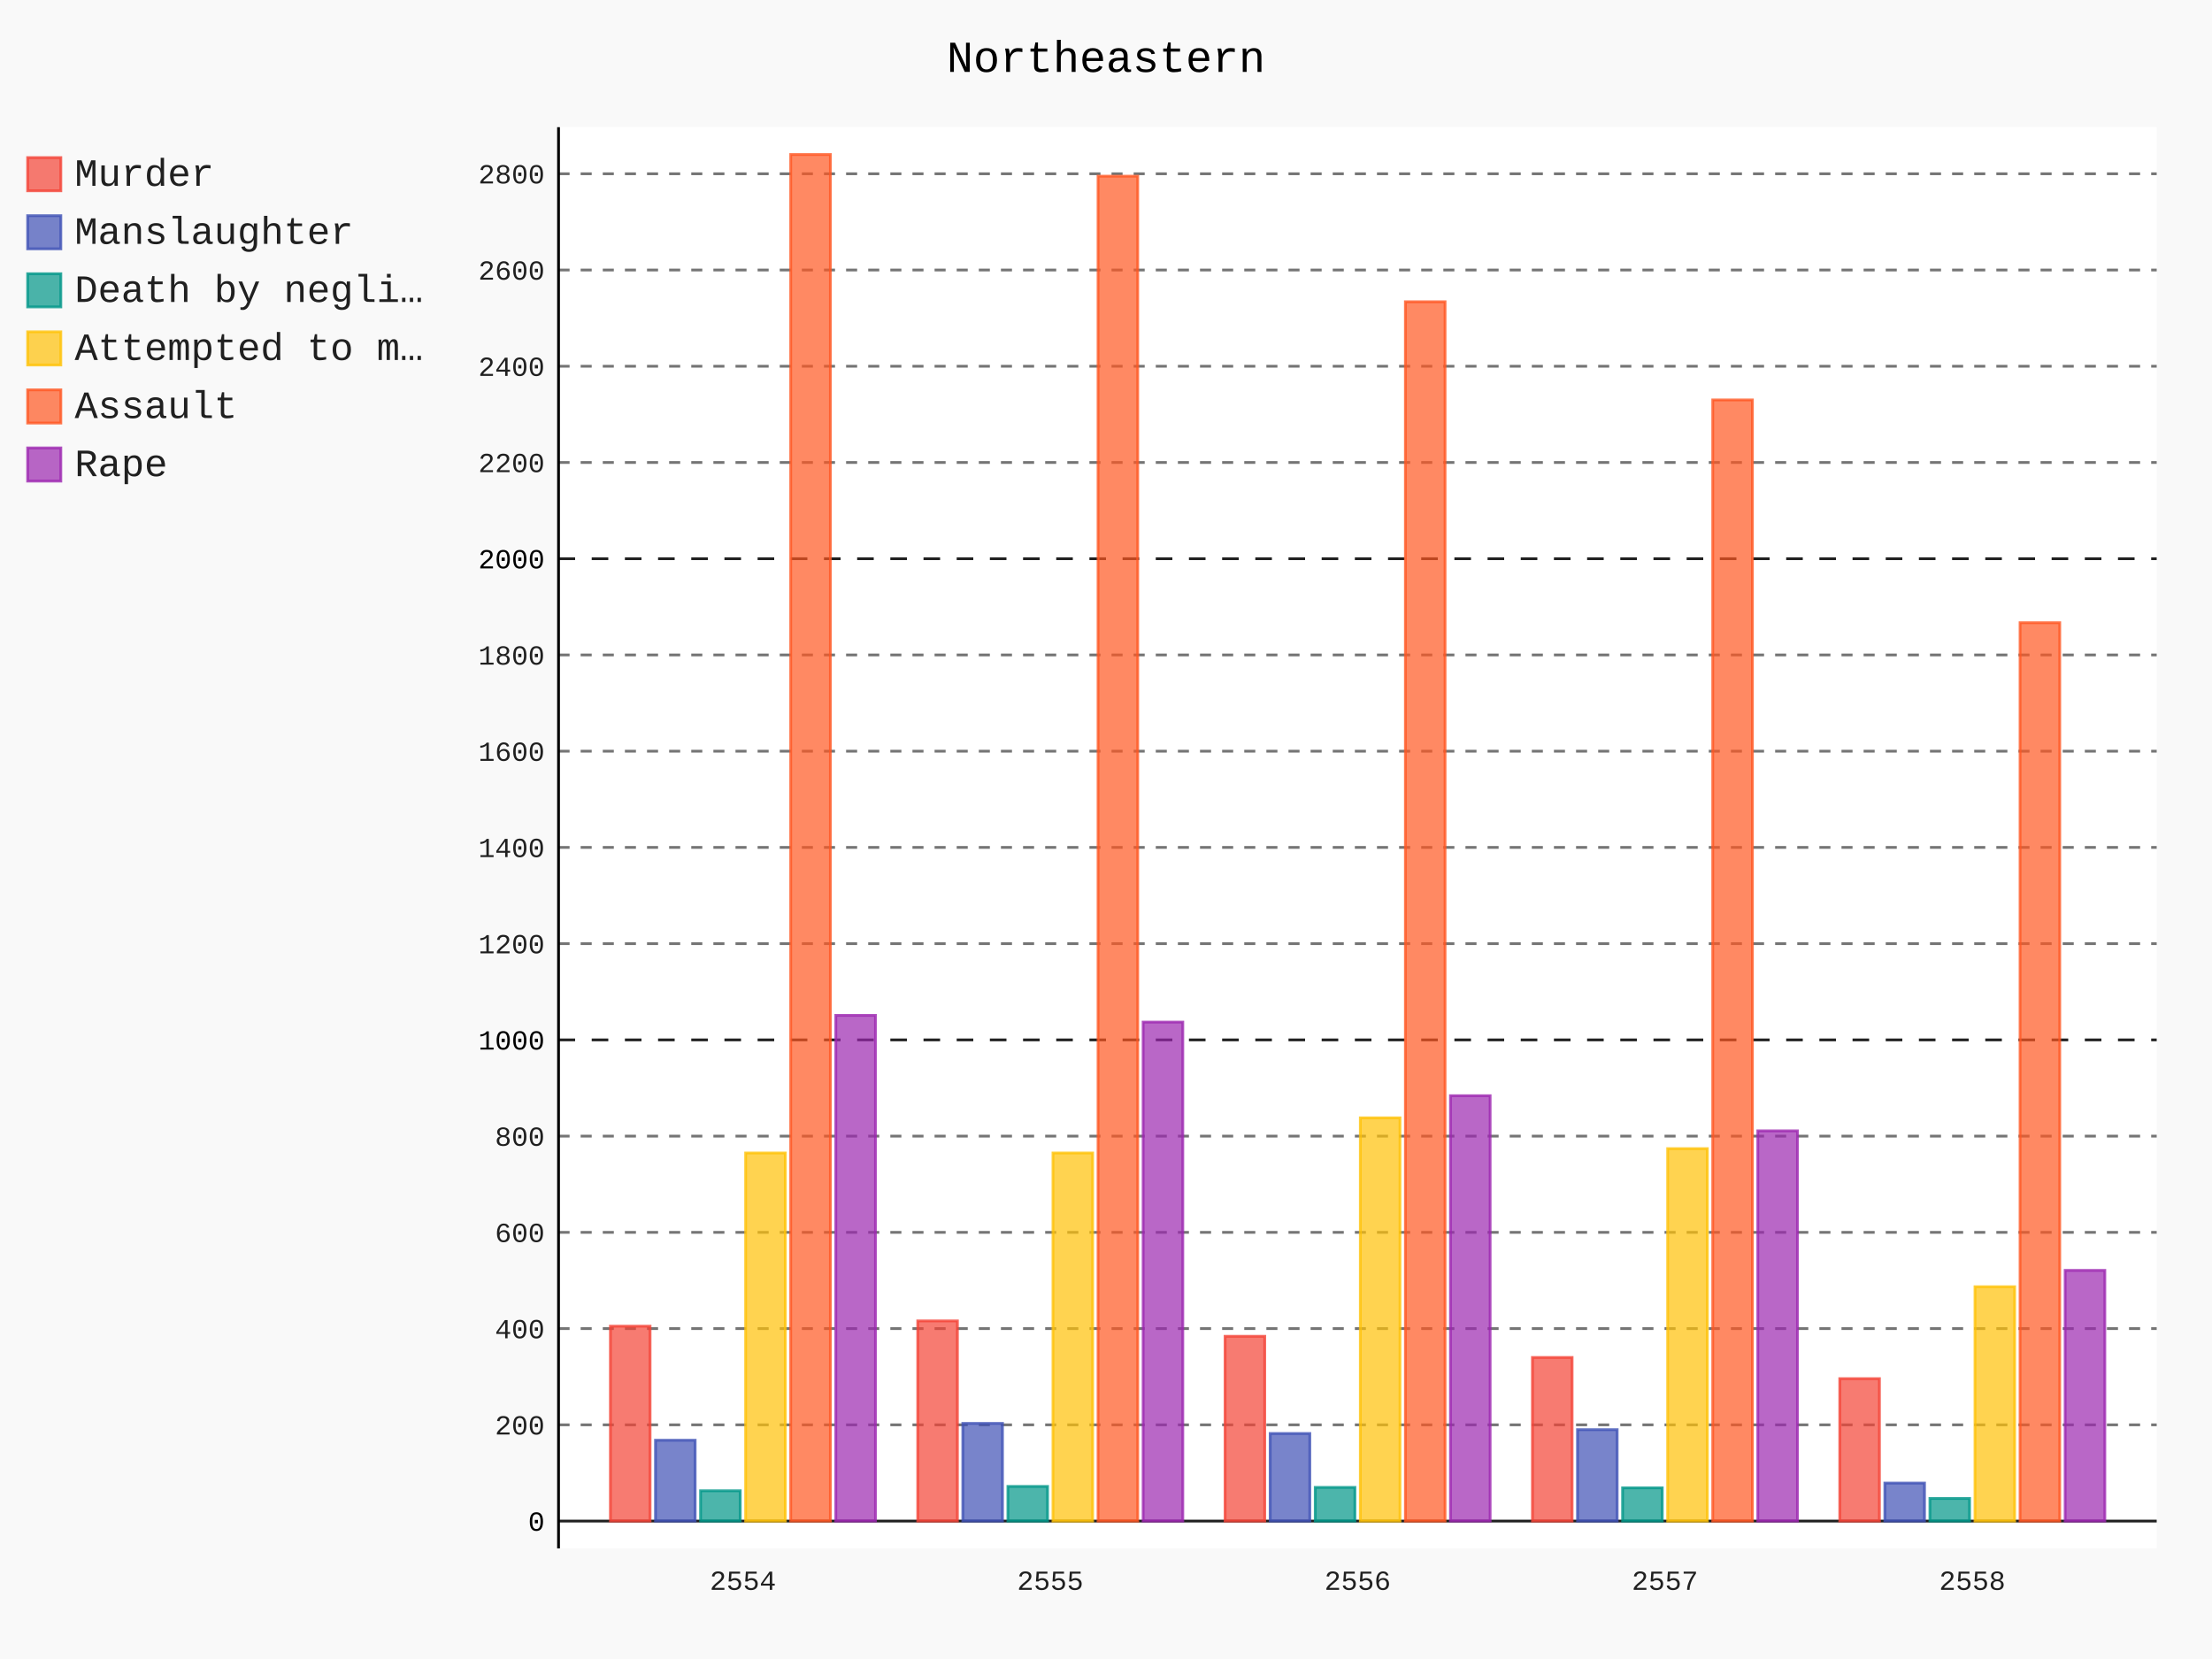
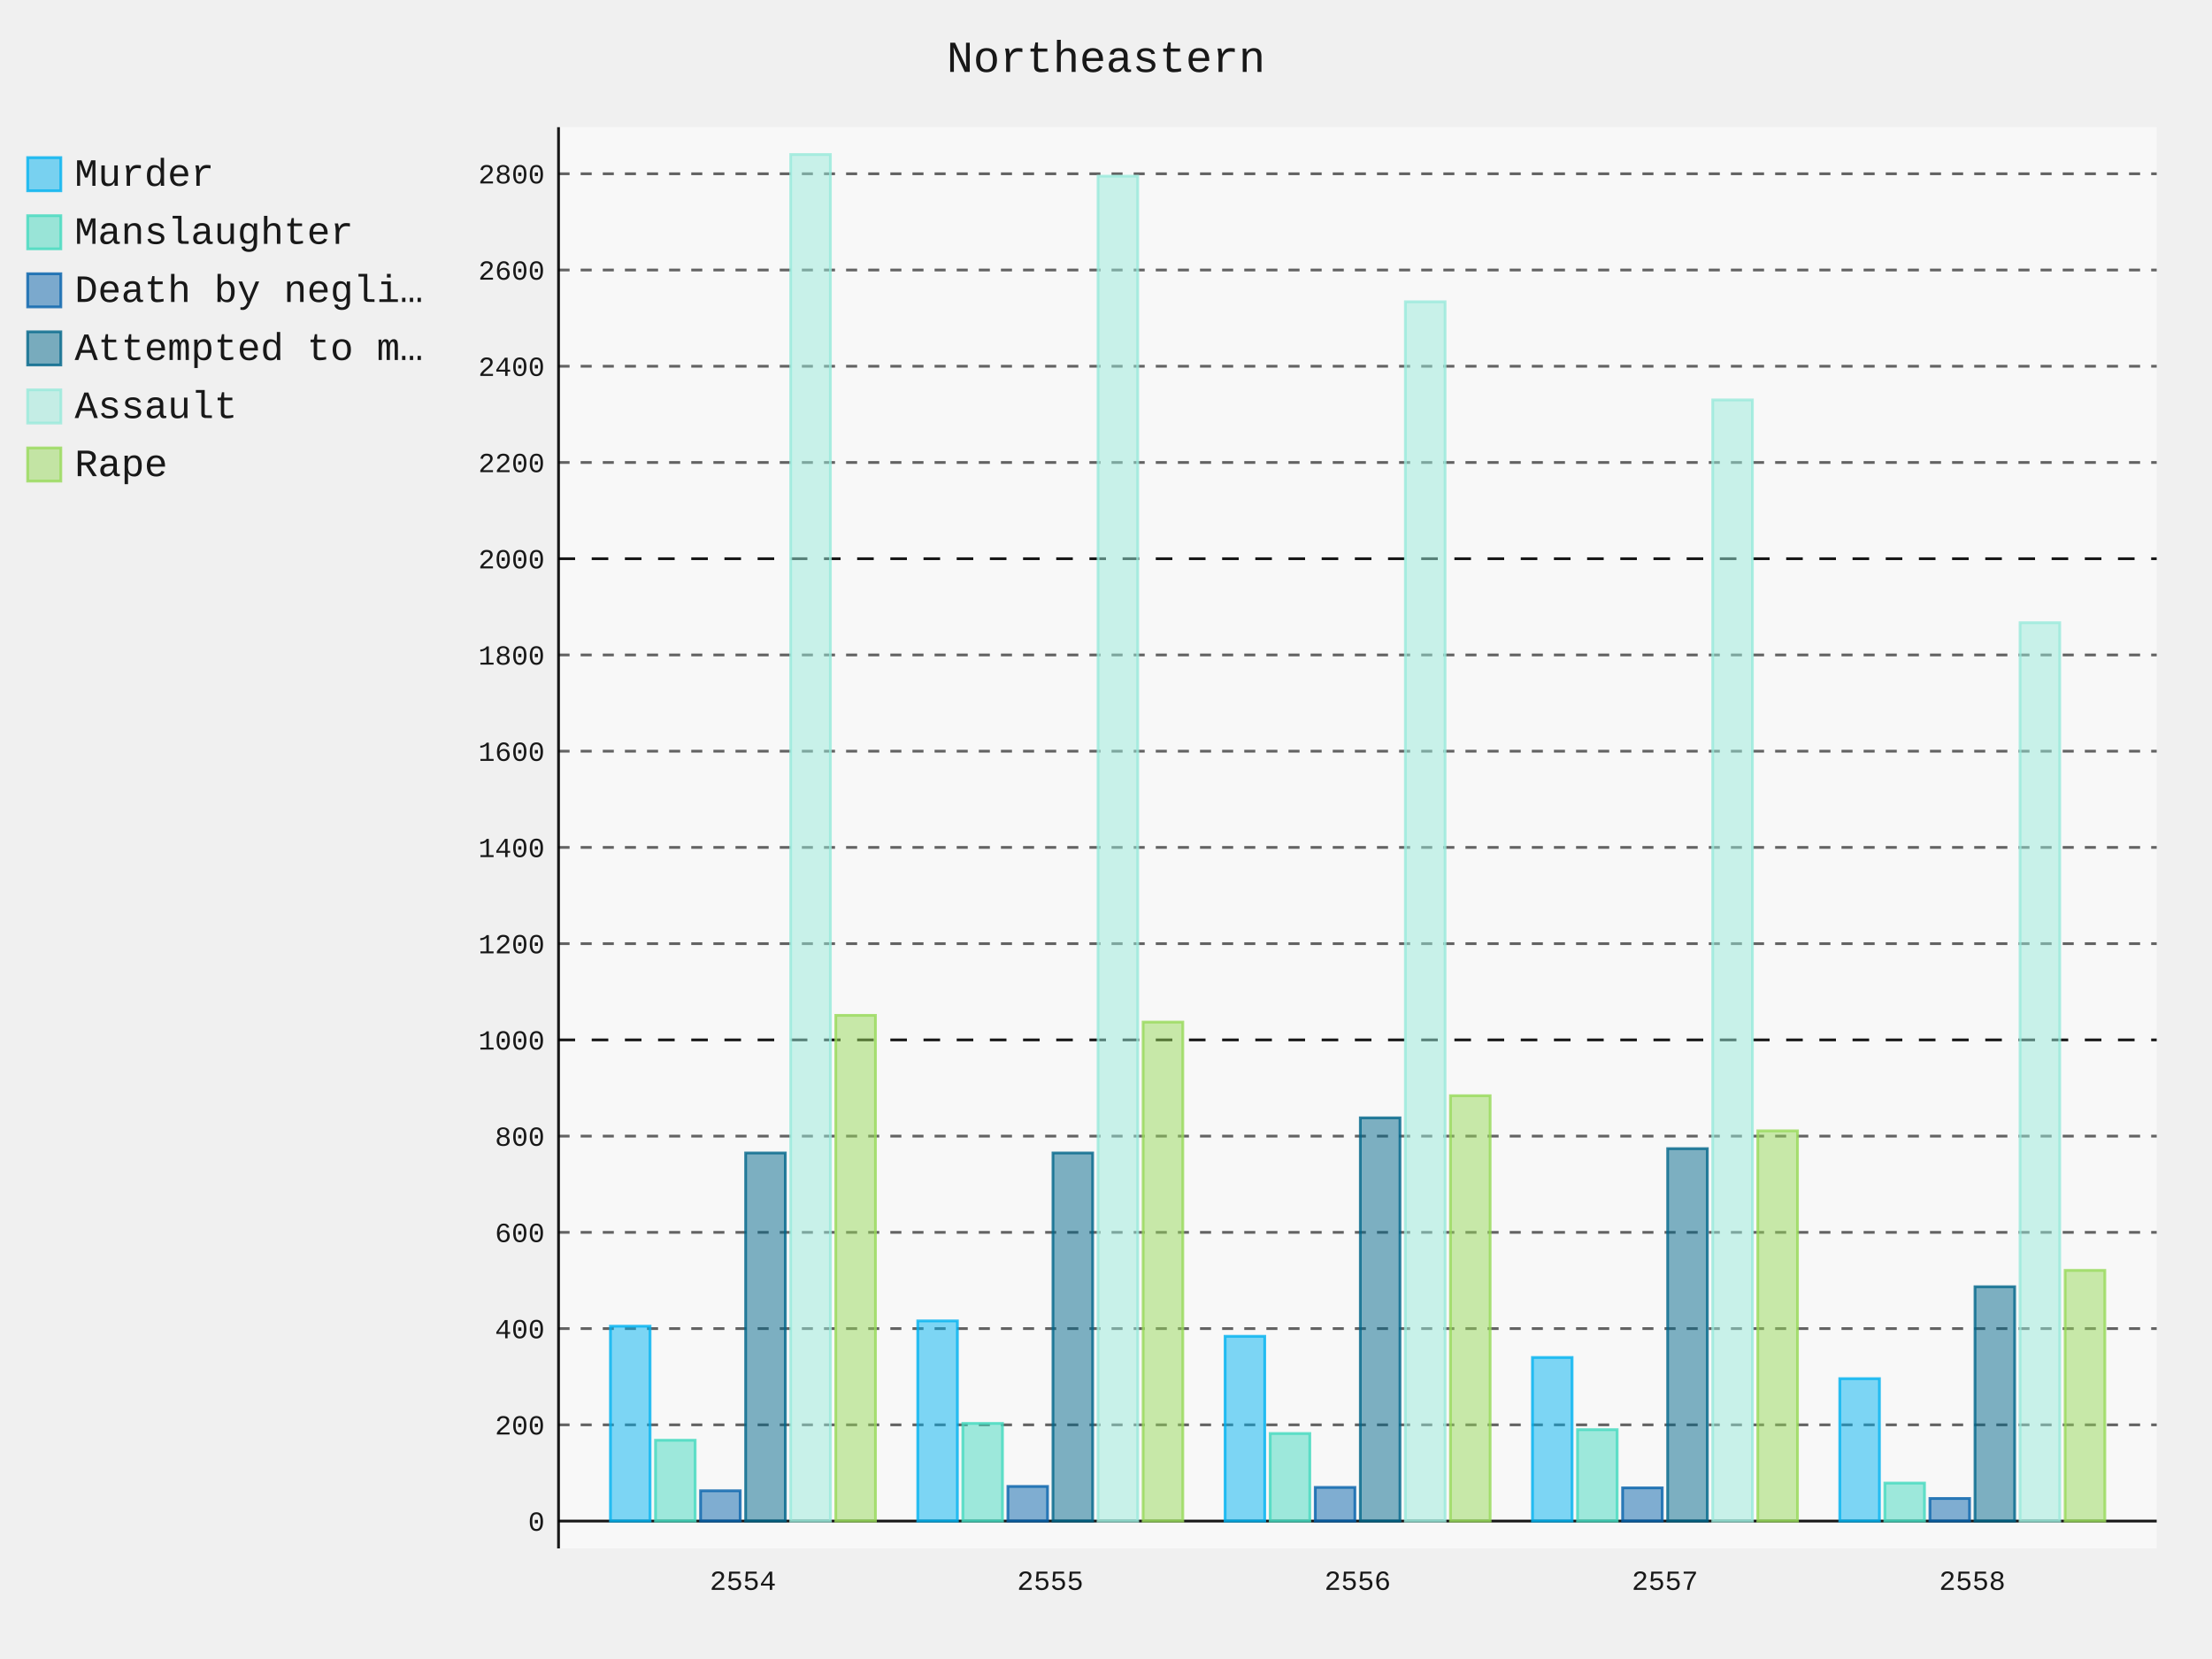
- <svg xmlns="http://www.w3.org/2000/svg" class="pygal-chart" id="chart-2c3728e2-2ea0-4538-bb11-91e3b23860c1" viewBox="0 0 800 600">
+ <svg xmlns="http://www.w3.org/2000/svg" class="pygal-chart" id="chart-9d96d49e-8197-4137-90d1-db6b6bc9160f" viewBox="0 0 800 600">
  <defs>
-     <style type="text/css">#chart-2c3728e2-2ea0-4538-bb11-91e3b23860c1{-webkit-user-select:none;-webkit-font-smoothing:antialiased;font-family:Consolas,"Liberation Mono",Menlo,Courier,monospace}#chart-2c3728e2-2ea0-4538-bb11-91e3b23860c1 .title{font-family:Consolas,"Liberation Mono",Menlo,Courier,monospace;font-size:16px}#chart-2c3728e2-2ea0-4538-bb11-91e3b23860c1 .legends .legend text{font-family:Consolas,"Liberation Mono",Menlo,Courier,monospace;font-size:14px}#chart-2c3728e2-2ea0-4538-bb11-91e3b23860c1 .axis text{font-family:Consolas,"Liberation Mono",Menlo,Courier,monospace;font-size:10px}#chart-2c3728e2-2ea0-4538-bb11-91e3b23860c1 .axis text.major{font-family:Consolas,"Liberation Mono",Menlo,Courier,monospace;font-size:10px}#chart-2c3728e2-2ea0-4538-bb11-91e3b23860c1 .text-overlay text.value{font-family:Consolas,"Liberation Mono",Menlo,Courier,monospace;font-size:16px}#chart-2c3728e2-2ea0-4538-bb11-91e3b23860c1 .text-overlay text.label{font-family:Consolas,"Liberation Mono",Menlo,Courier,monospace;font-size:10px}#chart-2c3728e2-2ea0-4538-bb11-91e3b23860c1 .tooltip{font-family:Consolas,"Liberation Mono",Menlo,Courier,monospace;font-size:14px}#chart-2c3728e2-2ea0-4538-bb11-91e3b23860c1 text.no_data{font-family:Consolas,"Liberation Mono",Menlo,Courier,monospace;font-size:64px}
- #chart-2c3728e2-2ea0-4538-bb11-91e3b23860c1{background-color:rgba(249,249,249,1)}#chart-2c3728e2-2ea0-4538-bb11-91e3b23860c1 path,#chart-2c3728e2-2ea0-4538-bb11-91e3b23860c1 line,#chart-2c3728e2-2ea0-4538-bb11-91e3b23860c1 rect,#chart-2c3728e2-2ea0-4538-bb11-91e3b23860c1 circle{-webkit-transition:150ms;-moz-transition:150ms;transition:150ms}#chart-2c3728e2-2ea0-4538-bb11-91e3b23860c1 .graph &gt; .background{fill:rgba(249,249,249,1)}#chart-2c3728e2-2ea0-4538-bb11-91e3b23860c1 .plot &gt; .background{fill:rgba(255,255,255,1)}#chart-2c3728e2-2ea0-4538-bb11-91e3b23860c1 .graph{fill:rgba(0,0,0,.87)}#chart-2c3728e2-2ea0-4538-bb11-91e3b23860c1 text.no_data{fill:rgba(0,0,0,1)}#chart-2c3728e2-2ea0-4538-bb11-91e3b23860c1 .title{fill:rgba(0,0,0,1)}#chart-2c3728e2-2ea0-4538-bb11-91e3b23860c1 .legends .legend text{fill:rgba(0,0,0,.87)}#chart-2c3728e2-2ea0-4538-bb11-91e3b23860c1 .legends .legend:hover text{fill:rgba(0,0,0,1)}#chart-2c3728e2-2ea0-4538-bb11-91e3b23860c1 .axis .line{stroke:rgba(0,0,0,1)}#chart-2c3728e2-2ea0-4538-bb11-91e3b23860c1 .axis .guide.line{stroke:rgba(0,0,0,.54)}#chart-2c3728e2-2ea0-4538-bb11-91e3b23860c1 .axis .major.line{stroke:rgba(0,0,0,.87)}#chart-2c3728e2-2ea0-4538-bb11-91e3b23860c1 .axis text.major{fill:rgba(0,0,0,1)}#chart-2c3728e2-2ea0-4538-bb11-91e3b23860c1 .axis.y .guides:hover .guide.line,#chart-2c3728e2-2ea0-4538-bb11-91e3b23860c1 .line-graph .axis.x .guides:hover .guide.line,#chart-2c3728e2-2ea0-4538-bb11-91e3b23860c1 .stackedline-graph .axis.x .guides:hover .guide.line,#chart-2c3728e2-2ea0-4538-bb11-91e3b23860c1 .xy-graph .axis.x .guides:hover .guide.line{stroke:rgba(0,0,0,1)}#chart-2c3728e2-2ea0-4538-bb11-91e3b23860c1 .axis .guides:hover text{fill:rgba(0,0,0,1)}#chart-2c3728e2-2ea0-4538-bb11-91e3b23860c1 .reactive{fill-opacity:.7;stroke-opacity:.8}#chart-2c3728e2-2ea0-4538-bb11-91e3b23860c1 .ci{stroke:rgba(0,0,0,.87)}#chart-2c3728e2-2ea0-4538-bb11-91e3b23860c1 .reactive.active,#chart-2c3728e2-2ea0-4538-bb11-91e3b23860c1 .active .reactive{fill-opacity:.8;stroke-opacity:.9;stroke-width:4}#chart-2c3728e2-2ea0-4538-bb11-91e3b23860c1 .ci .reactive.active{stroke-width:1.5}#chart-2c3728e2-2ea0-4538-bb11-91e3b23860c1 .series text{fill:rgba(0,0,0,1)}#chart-2c3728e2-2ea0-4538-bb11-91e3b23860c1 .tooltip rect{fill:rgba(255,255,255,1);stroke:rgba(0,0,0,1);-webkit-transition:opacity 150ms;-moz-transition:opacity 150ms;transition:opacity 150ms}#chart-2c3728e2-2ea0-4538-bb11-91e3b23860c1 .tooltip .label{fill:rgba(0,0,0,.87)}#chart-2c3728e2-2ea0-4538-bb11-91e3b23860c1 .tooltip .label{fill:rgba(0,0,0,.87)}#chart-2c3728e2-2ea0-4538-bb11-91e3b23860c1 .tooltip .legend{font-size:.8em;fill:rgba(0,0,0,.54)}#chart-2c3728e2-2ea0-4538-bb11-91e3b23860c1 .tooltip .x_label{font-size:.6em;fill:rgba(0,0,0,1)}#chart-2c3728e2-2ea0-4538-bb11-91e3b23860c1 .tooltip .xlink{font-size:.5em;text-decoration:underline}#chart-2c3728e2-2ea0-4538-bb11-91e3b23860c1 .tooltip .value{font-size:1.5em}#chart-2c3728e2-2ea0-4538-bb11-91e3b23860c1 .bound{font-size:.5em}#chart-2c3728e2-2ea0-4538-bb11-91e3b23860c1 .max-value{font-size:.75em;fill:rgba(0,0,0,.54)}#chart-2c3728e2-2ea0-4538-bb11-91e3b23860c1 .map-element{fill:rgba(255,255,255,1);stroke:rgba(0,0,0,.54) !important}#chart-2c3728e2-2ea0-4538-bb11-91e3b23860c1 .map-element .reactive{fill-opacity:inherit;stroke-opacity:inherit}#chart-2c3728e2-2ea0-4538-bb11-91e3b23860c1 .color-0,#chart-2c3728e2-2ea0-4538-bb11-91e3b23860c1 .color-0 a:visited{stroke:#F44336;fill:#F44336}#chart-2c3728e2-2ea0-4538-bb11-91e3b23860c1 .color-1,#chart-2c3728e2-2ea0-4538-bb11-91e3b23860c1 .color-1 a:visited{stroke:#3F51B5;fill:#3F51B5}#chart-2c3728e2-2ea0-4538-bb11-91e3b23860c1 .color-2,#chart-2c3728e2-2ea0-4538-bb11-91e3b23860c1 .color-2 a:visited{stroke:#009688;fill:#009688}#chart-2c3728e2-2ea0-4538-bb11-91e3b23860c1 .color-3,#chart-2c3728e2-2ea0-4538-bb11-91e3b23860c1 .color-3 a:visited{stroke:#FFC107;fill:#FFC107}#chart-2c3728e2-2ea0-4538-bb11-91e3b23860c1 .color-4,#chart-2c3728e2-2ea0-4538-bb11-91e3b23860c1 .color-4 a:visited{stroke:#FF5722;fill:#FF5722}#chart-2c3728e2-2ea0-4538-bb11-91e3b23860c1 .color-5,#chart-2c3728e2-2ea0-4538-bb11-91e3b23860c1 .color-5 a:visited{stroke:#9C27B0;fill:#9C27B0}#chart-2c3728e2-2ea0-4538-bb11-91e3b23860c1 .text-overlay .color-0 text{fill:black}#chart-2c3728e2-2ea0-4538-bb11-91e3b23860c1 .text-overlay .color-1 text{fill:black}#chart-2c3728e2-2ea0-4538-bb11-91e3b23860c1 .text-overlay .color-2 text{fill:black}#chart-2c3728e2-2ea0-4538-bb11-91e3b23860c1 .text-overlay .color-3 text{fill:black}#chart-2c3728e2-2ea0-4538-bb11-91e3b23860c1 .text-overlay .color-4 text{fill:black}#chart-2c3728e2-2ea0-4538-bb11-91e3b23860c1 .text-overlay .color-5 text{fill:black}
- #chart-2c3728e2-2ea0-4538-bb11-91e3b23860c1 text.no_data{text-anchor:middle}#chart-2c3728e2-2ea0-4538-bb11-91e3b23860c1 .guide.line{fill:none}#chart-2c3728e2-2ea0-4538-bb11-91e3b23860c1 .centered{text-anchor:middle}#chart-2c3728e2-2ea0-4538-bb11-91e3b23860c1 .title{text-anchor:middle}#chart-2c3728e2-2ea0-4538-bb11-91e3b23860c1 .legends .legend text{fill-opacity:1}#chart-2c3728e2-2ea0-4538-bb11-91e3b23860c1 .axis.x text{text-anchor:middle}#chart-2c3728e2-2ea0-4538-bb11-91e3b23860c1 .axis.x:not(.web) text[transform]{text-anchor:start}#chart-2c3728e2-2ea0-4538-bb11-91e3b23860c1 .axis.x:not(.web) text[transform].backwards{text-anchor:end}#chart-2c3728e2-2ea0-4538-bb11-91e3b23860c1 .axis.y text{text-anchor:end}#chart-2c3728e2-2ea0-4538-bb11-91e3b23860c1 .axis.y text[transform].backwards{text-anchor:start}#chart-2c3728e2-2ea0-4538-bb11-91e3b23860c1 .axis.y2 text{text-anchor:start}#chart-2c3728e2-2ea0-4538-bb11-91e3b23860c1 .axis.y2 text[transform].backwards{text-anchor:end}#chart-2c3728e2-2ea0-4538-bb11-91e3b23860c1 .axis .guide.line{stroke-dasharray:4,4}#chart-2c3728e2-2ea0-4538-bb11-91e3b23860c1 .axis .major.guide.line{stroke-dasharray:6,6}#chart-2c3728e2-2ea0-4538-bb11-91e3b23860c1 .horizontal .axis.y .guide.line,#chart-2c3728e2-2ea0-4538-bb11-91e3b23860c1 .horizontal .axis.y2 .guide.line,#chart-2c3728e2-2ea0-4538-bb11-91e3b23860c1 .vertical .axis.x .guide.line{opacity:0}#chart-2c3728e2-2ea0-4538-bb11-91e3b23860c1 .horizontal .axis.always_show .guide.line,#chart-2c3728e2-2ea0-4538-bb11-91e3b23860c1 .vertical .axis.always_show .guide.line{opacity:1 !important}#chart-2c3728e2-2ea0-4538-bb11-91e3b23860c1 .axis.y .guides:hover .guide.line,#chart-2c3728e2-2ea0-4538-bb11-91e3b23860c1 .axis.y2 .guides:hover .guide.line,#chart-2c3728e2-2ea0-4538-bb11-91e3b23860c1 .axis.x .guides:hover .guide.line{opacity:1}#chart-2c3728e2-2ea0-4538-bb11-91e3b23860c1 .axis .guides:hover text{opacity:1}#chart-2c3728e2-2ea0-4538-bb11-91e3b23860c1 .nofill{fill:none}#chart-2c3728e2-2ea0-4538-bb11-91e3b23860c1 .subtle-fill{fill-opacity:.2}#chart-2c3728e2-2ea0-4538-bb11-91e3b23860c1 .dot{stroke-width:1px;fill-opacity:1}#chart-2c3728e2-2ea0-4538-bb11-91e3b23860c1 .dot.active{stroke-width:5px}#chart-2c3728e2-2ea0-4538-bb11-91e3b23860c1 .dot.negative{fill:transparent}#chart-2c3728e2-2ea0-4538-bb11-91e3b23860c1 text,#chart-2c3728e2-2ea0-4538-bb11-91e3b23860c1 tspan{stroke:none !important}#chart-2c3728e2-2ea0-4538-bb11-91e3b23860c1 .series text.active{opacity:1}#chart-2c3728e2-2ea0-4538-bb11-91e3b23860c1 .tooltip rect{fill-opacity:.95;stroke-width:.5}#chart-2c3728e2-2ea0-4538-bb11-91e3b23860c1 .tooltip text{fill-opacity:1}#chart-2c3728e2-2ea0-4538-bb11-91e3b23860c1 .showable{visibility:hidden}#chart-2c3728e2-2ea0-4538-bb11-91e3b23860c1 .showable.shown{visibility:visible}#chart-2c3728e2-2ea0-4538-bb11-91e3b23860c1 .gauge-background{fill:rgba(229,229,229,1);stroke:none}#chart-2c3728e2-2ea0-4538-bb11-91e3b23860c1 .bg-lines{stroke:rgba(249,249,249,1);stroke-width:2px}</style>
+     <style type="text/css">#chart-9d96d49e-8197-4137-90d1-db6b6bc9160f{-webkit-user-select:none;-webkit-font-smoothing:antialiased;font-family:Consolas,"Liberation Mono",Menlo,Courier,monospace}#chart-9d96d49e-8197-4137-90d1-db6b6bc9160f .title{font-family:Consolas,"Liberation Mono",Menlo,Courier,monospace;font-size:16px}#chart-9d96d49e-8197-4137-90d1-db6b6bc9160f .legends .legend text{font-family:Consolas,"Liberation Mono",Menlo,Courier,monospace;font-size:14px}#chart-9d96d49e-8197-4137-90d1-db6b6bc9160f .axis text{font-family:Consolas,"Liberation Mono",Menlo,Courier,monospace;font-size:10px}#chart-9d96d49e-8197-4137-90d1-db6b6bc9160f .axis text.major{font-family:Consolas,"Liberation Mono",Menlo,Courier,monospace;font-size:10px}#chart-9d96d49e-8197-4137-90d1-db6b6bc9160f .text-overlay text.value{font-family:Consolas,"Liberation Mono",Menlo,Courier,monospace;font-size:16px}#chart-9d96d49e-8197-4137-90d1-db6b6bc9160f .text-overlay text.label{font-family:Consolas,"Liberation Mono",Menlo,Courier,monospace;font-size:10px}#chart-9d96d49e-8197-4137-90d1-db6b6bc9160f .tooltip{font-family:Consolas,"Liberation Mono",Menlo,Courier,monospace;font-size:14px}#chart-9d96d49e-8197-4137-90d1-db6b6bc9160f text.no_data{font-family:Consolas,"Liberation Mono",Menlo,Courier,monospace;font-size:64px}
+ #chart-9d96d49e-8197-4137-90d1-db6b6bc9160f{background-color:#f0f0f0}#chart-9d96d49e-8197-4137-90d1-db6b6bc9160f path,#chart-9d96d49e-8197-4137-90d1-db6b6bc9160f line,#chart-9d96d49e-8197-4137-90d1-db6b6bc9160f rect,#chart-9d96d49e-8197-4137-90d1-db6b6bc9160f circle{-webkit-transition:250ms ease-in;-moz-transition:250ms ease-in;transition:250ms ease-in}#chart-9d96d49e-8197-4137-90d1-db6b6bc9160f .graph &gt; .background{fill:#f0f0f0}#chart-9d96d49e-8197-4137-90d1-db6b6bc9160f .plot &gt; .background{fill:#f8f8f8}#chart-9d96d49e-8197-4137-90d1-db6b6bc9160f .graph{fill:rgba(0,0,0,0.9)}#chart-9d96d49e-8197-4137-90d1-db6b6bc9160f text.no_data{fill:rgba(0,0,0,0.9)}#chart-9d96d49e-8197-4137-90d1-db6b6bc9160f .title{fill:rgba(0,0,0,0.9)}#chart-9d96d49e-8197-4137-90d1-db6b6bc9160f .legends .legend text{fill:rgba(0,0,0,0.9)}#chart-9d96d49e-8197-4137-90d1-db6b6bc9160f .legends .legend:hover text{fill:rgba(0,0,0,0.9)}#chart-9d96d49e-8197-4137-90d1-db6b6bc9160f .axis .line{stroke:rgba(0,0,0,0.9)}#chart-9d96d49e-8197-4137-90d1-db6b6bc9160f .axis .guide.line{stroke:rgba(0,0,0,0.6)}#chart-9d96d49e-8197-4137-90d1-db6b6bc9160f .axis .major.line{stroke:rgba(0,0,0,0.9)}#chart-9d96d49e-8197-4137-90d1-db6b6bc9160f .axis text.major{fill:rgba(0,0,0,0.9)}#chart-9d96d49e-8197-4137-90d1-db6b6bc9160f .axis.y .guides:hover .guide.line,#chart-9d96d49e-8197-4137-90d1-db6b6bc9160f .line-graph .axis.x .guides:hover .guide.line,#chart-9d96d49e-8197-4137-90d1-db6b6bc9160f .stackedline-graph .axis.x .guides:hover .guide.line,#chart-9d96d49e-8197-4137-90d1-db6b6bc9160f .xy-graph .axis.x .guides:hover .guide.line{stroke:rgba(0,0,0,0.9)}#chart-9d96d49e-8197-4137-90d1-db6b6bc9160f .axis .guides:hover text{fill:rgba(0,0,0,0.9)}#chart-9d96d49e-8197-4137-90d1-db6b6bc9160f .reactive{fill-opacity:.5;stroke-opacity:.8}#chart-9d96d49e-8197-4137-90d1-db6b6bc9160f .ci{stroke:rgba(0,0,0,0.9)}#chart-9d96d49e-8197-4137-90d1-db6b6bc9160f .reactive.active,#chart-9d96d49e-8197-4137-90d1-db6b6bc9160f .active .reactive{fill-opacity:.9;stroke-opacity:.9;stroke-width:4}#chart-9d96d49e-8197-4137-90d1-db6b6bc9160f .ci .reactive.active{stroke-width:1.5}#chart-9d96d49e-8197-4137-90d1-db6b6bc9160f .series text{fill:rgba(0,0,0,0.9)}#chart-9d96d49e-8197-4137-90d1-db6b6bc9160f .tooltip rect{fill:#f8f8f8;stroke:rgba(0,0,0,0.9);-webkit-transition:opacity 250ms ease-in;-moz-transition:opacity 250ms ease-in;transition:opacity 250ms ease-in}#chart-9d96d49e-8197-4137-90d1-db6b6bc9160f .tooltip .label{fill:rgba(0,0,0,0.9)}#chart-9d96d49e-8197-4137-90d1-db6b6bc9160f .tooltip .label{fill:rgba(0,0,0,0.9)}#chart-9d96d49e-8197-4137-90d1-db6b6bc9160f .tooltip .legend{font-size:.8em;fill:rgba(0,0,0,0.6)}#chart-9d96d49e-8197-4137-90d1-db6b6bc9160f .tooltip .x_label{font-size:.6em;fill:rgba(0,0,0,0.9)}#chart-9d96d49e-8197-4137-90d1-db6b6bc9160f .tooltip .xlink{font-size:.5em;text-decoration:underline}#chart-9d96d49e-8197-4137-90d1-db6b6bc9160f .tooltip .value{font-size:1.5em}#chart-9d96d49e-8197-4137-90d1-db6b6bc9160f .bound{font-size:.5em}#chart-9d96d49e-8197-4137-90d1-db6b6bc9160f .max-value{font-size:.75em;fill:rgba(0,0,0,0.6)}#chart-9d96d49e-8197-4137-90d1-db6b6bc9160f .map-element{fill:#f8f8f8;stroke:rgba(0,0,0,0.6) !important}#chart-9d96d49e-8197-4137-90d1-db6b6bc9160f .map-element .reactive{fill-opacity:inherit;stroke-opacity:inherit}#chart-9d96d49e-8197-4137-90d1-db6b6bc9160f .color-0,#chart-9d96d49e-8197-4137-90d1-db6b6bc9160f .color-0 a:visited{stroke:#00b2f0;fill:#00b2f0}#chart-9d96d49e-8197-4137-90d1-db6b6bc9160f .color-1,#chart-9d96d49e-8197-4137-90d1-db6b6bc9160f .color-1 a:visited{stroke:#43d9be;fill:#43d9be}#chart-9d96d49e-8197-4137-90d1-db6b6bc9160f .color-2,#chart-9d96d49e-8197-4137-90d1-db6b6bc9160f .color-2 a:visited{stroke:#0662ab;fill:#0662ab}#chart-9d96d49e-8197-4137-90d1-db6b6bc9160f .color-3,#chart-9d96d49e-8197-4137-90d1-db6b6bc9160f .color-3 a:visited{stroke:#00668a;fill:#00668a}#chart-9d96d49e-8197-4137-90d1-db6b6bc9160f .color-4,#chart-9d96d49e-8197-4137-90d1-db6b6bc9160f .color-4 a:visited{stroke:#98eadb;fill:#98eadb}#chart-9d96d49e-8197-4137-90d1-db6b6bc9160f .color-5,#chart-9d96d49e-8197-4137-90d1-db6b6bc9160f .color-5 a:visited{stroke:#97d959;fill:#97d959}#chart-9d96d49e-8197-4137-90d1-db6b6bc9160f .text-overlay .color-0 text{fill:black}#chart-9d96d49e-8197-4137-90d1-db6b6bc9160f .text-overlay .color-1 text{fill:black}#chart-9d96d49e-8197-4137-90d1-db6b6bc9160f .text-overlay .color-2 text{fill:black}#chart-9d96d49e-8197-4137-90d1-db6b6bc9160f .text-overlay .color-3 text{fill:black}#chart-9d96d49e-8197-4137-90d1-db6b6bc9160f .text-overlay .color-4 text{fill:black}#chart-9d96d49e-8197-4137-90d1-db6b6bc9160f .text-overlay .color-5 text{fill:black}
+ #chart-9d96d49e-8197-4137-90d1-db6b6bc9160f text.no_data{text-anchor:middle}#chart-9d96d49e-8197-4137-90d1-db6b6bc9160f .guide.line{fill:none}#chart-9d96d49e-8197-4137-90d1-db6b6bc9160f .centered{text-anchor:middle}#chart-9d96d49e-8197-4137-90d1-db6b6bc9160f .title{text-anchor:middle}#chart-9d96d49e-8197-4137-90d1-db6b6bc9160f .legends .legend text{fill-opacity:1}#chart-9d96d49e-8197-4137-90d1-db6b6bc9160f .axis.x text{text-anchor:middle}#chart-9d96d49e-8197-4137-90d1-db6b6bc9160f .axis.x:not(.web) text[transform]{text-anchor:start}#chart-9d96d49e-8197-4137-90d1-db6b6bc9160f .axis.x:not(.web) text[transform].backwards{text-anchor:end}#chart-9d96d49e-8197-4137-90d1-db6b6bc9160f .axis.y text{text-anchor:end}#chart-9d96d49e-8197-4137-90d1-db6b6bc9160f .axis.y text[transform].backwards{text-anchor:start}#chart-9d96d49e-8197-4137-90d1-db6b6bc9160f .axis.y2 text{text-anchor:start}#chart-9d96d49e-8197-4137-90d1-db6b6bc9160f .axis.y2 text[transform].backwards{text-anchor:end}#chart-9d96d49e-8197-4137-90d1-db6b6bc9160f .axis .guide.line{stroke-dasharray:4,4}#chart-9d96d49e-8197-4137-90d1-db6b6bc9160f .axis .major.guide.line{stroke-dasharray:6,6}#chart-9d96d49e-8197-4137-90d1-db6b6bc9160f .horizontal .axis.y .guide.line,#chart-9d96d49e-8197-4137-90d1-db6b6bc9160f .horizontal .axis.y2 .guide.line,#chart-9d96d49e-8197-4137-90d1-db6b6bc9160f .vertical .axis.x .guide.line{opacity:0}#chart-9d96d49e-8197-4137-90d1-db6b6bc9160f .horizontal .axis.always_show .guide.line,#chart-9d96d49e-8197-4137-90d1-db6b6bc9160f .vertical .axis.always_show .guide.line{opacity:1 !important}#chart-9d96d49e-8197-4137-90d1-db6b6bc9160f .axis.y .guides:hover .guide.line,#chart-9d96d49e-8197-4137-90d1-db6b6bc9160f .axis.y2 .guides:hover .guide.line,#chart-9d96d49e-8197-4137-90d1-db6b6bc9160f .axis.x .guides:hover .guide.line{opacity:1}#chart-9d96d49e-8197-4137-90d1-db6b6bc9160f .axis .guides:hover text{opacity:1}#chart-9d96d49e-8197-4137-90d1-db6b6bc9160f .nofill{fill:none}#chart-9d96d49e-8197-4137-90d1-db6b6bc9160f .subtle-fill{fill-opacity:.2}#chart-9d96d49e-8197-4137-90d1-db6b6bc9160f .dot{stroke-width:1px;fill-opacity:1}#chart-9d96d49e-8197-4137-90d1-db6b6bc9160f .dot.active{stroke-width:5px}#chart-9d96d49e-8197-4137-90d1-db6b6bc9160f .dot.negative{fill:transparent}#chart-9d96d49e-8197-4137-90d1-db6b6bc9160f text,#chart-9d96d49e-8197-4137-90d1-db6b6bc9160f tspan{stroke:none !important}#chart-9d96d49e-8197-4137-90d1-db6b6bc9160f .series text.active{opacity:1}#chart-9d96d49e-8197-4137-90d1-db6b6bc9160f .tooltip rect{fill-opacity:.95;stroke-width:.5}#chart-9d96d49e-8197-4137-90d1-db6b6bc9160f .tooltip text{fill-opacity:1}#chart-9d96d49e-8197-4137-90d1-db6b6bc9160f .showable{visibility:hidden}#chart-9d96d49e-8197-4137-90d1-db6b6bc9160f .showable.shown{visibility:visible}#chart-9d96d49e-8197-4137-90d1-db6b6bc9160f .gauge-background{fill:rgba(229,229,229,1);stroke:none}#chart-9d96d49e-8197-4137-90d1-db6b6bc9160f .bg-lines{stroke:#f0f0f0;stroke-width:2px}</style>
  </defs>
  <g class="graph bar-graph vertical">
    <rect class="background" height="600" width="800" x="0" y="0" />
    <g class="plot" transform="translate(202, 46)">
      <rect class="background" height="514" width="578.0" x="0" y="0" />
      <g class="axis y">
        <g class="guides">
          <path class="axis major line" d="M0 504.115 h578" />
          <text class="major" x="-5" y="507.615">0</text>
        </g>
        <g class="guides">
          <path class="guide line" d="M0 469.31 h578" />
          <text class="" x="-5" y="472.81">200</text>
        </g>
        <g class="guides">
          <path class="guide line" d="M0 434.505 h578" />
          <text class="" x="-5" y="438.005">400</text>
        </g>
        <g class="guides">
          <path class="guide line" d="M0 399.7 h578" />
          <text class="" x="-5" y="403.2">600</text>
        </g>
        <g class="guides">
          <path class="guide line" d="M0 364.895 h578" />
          <text class="" x="-5" y="368.395">800</text>
        </g>
        <g class="guides">
          <path class="major guide line" d="M0 330.09 h578" />
          <text class="major" x="-5" y="333.59">1000</text>
        </g>
        <g class="guides">
          <path class="guide line" d="M0 295.285 h578" />
          <text class="" x="-5" y="298.785">1200</text>
        </g>
        <g class="guides">
          <path class="guide line" d="M0 260.48 h578" />
          <text class="" x="-5" y="263.98">1400</text>
        </g>
        <g class="guides">
          <path class="guide line" d="M0 225.676 h578" />
          <text class="" x="-5" y="229.176">1600</text>
        </g>
        <g class="guides">
          <path class="guide line" d="M0 190.871 h578" />
          <text class="" x="-5" y="194.371">1800</text>
        </g>
        <g class="guides">
          <path class="major guide line" d="M0 156.066 h578" />
          <text class="major" x="-5" y="159.566">2000</text>
        </g>
        <g class="guides">
          <path class="guide line" d="M0 121.261 h578" />
          <text class="" x="-5" y="124.761">2200</text>
        </g>
        <g class="guides">
          <path class="guide line" d="M0 86.456 h578" />
          <text class="" x="-5" y="89.956">2400</text>
        </g>
        <g class="guides">
          <path class="guide line" d="M0 51.651 h578" />
          <text class="" x="-5" y="55.151">2600</text>
        </g>
        <g class="guides">
          <path class="guide line" d="M0 16.846 h578" />
          <text class="" x="-5" y="20.346">2800</text>
        </g>
      </g>
      <g class="axis x">
        <path class="line" d="M0 0 v514" />
        <g class="guides">
          <path class="guide line" d="M66.692 0 v514" />
          <text class="" x="66.692" y="529.0">2554</text>
        </g>
        <g class="guides">
          <path class="guide line" d="M177.846 0 v514" />
          <text class="" x="177.846" y="529.0">2555</text>
        </g>
        <g class="guides">
          <path class="guide line" d="M289 0 v514" />
          <text class="" x="289.0" y="529.0">2556</text>
        </g>
        <g class="guides">
          <path class="guide line" d="M400.154 0 v514" />
          <text class="" x="400.154" y="529.0">2557</text>
        </g>
        <g class="guides">
          <path class="guide line" d="M511.308 0 v514" />
          <text class="" x="511.308" y="529.0">2558</text>
        </g>
      </g>
      <g class="series serie-0 color-0">
        <g class="bars">
          <g class="bar">
            <rect class="rect reactive tooltip-trigger" height="70.48" rx="0" ry="0" width="14.346" x="18.763" y="433.635" />
          </g>
          <g class="bar">
            <rect class="rect reactive tooltip-trigger" height="72.394" rx="0" ry="0" width="14.346" x="129.917" y="431.721" />
          </g>
          <g class="bar">
            <rect class="rect reactive tooltip-trigger" height="66.826" rx="0" ry="0" width="14.346" x="241.07" y="437.29" />
          </g>
          <g class="bar">
            <rect class="rect reactive tooltip-trigger" height="59.168" rx="0" ry="0" width="14.346" x="352.224" y="444.947" />
          </g>
          <g class="bar">
            <rect class="rect reactive tooltip-trigger" height="51.511" rx="0" ry="0" width="14.346" x="463.378" y="452.604" />
          </g>
        </g>
      </g>
      <g class="series serie-1 color-1">
        <g class="bars">
          <g class="bar">
            <rect class="rect reactive tooltip-trigger" height="29.236" rx="0" ry="0" width="14.346" x="35.065" y="474.879" />
          </g>
          <g class="bar">
            <rect class="rect reactive tooltip-trigger" height="35.327" rx="0" ry="0" width="14.346" x="146.219" y="468.788" />
          </g>
          <g class="bar">
            <rect class="rect reactive tooltip-trigger" height="31.673" rx="0" ry="0" width="14.346" x="257.373" y="472.443" />
          </g>
          <g class="bar">
            <rect class="rect reactive tooltip-trigger" height="33.065" rx="0" ry="0" width="14.346" x="368.527" y="471.051" />
          </g>
          <g class="bar">
            <rect class="rect reactive tooltip-trigger" height="13.748" rx="0" ry="0" width="14.346" x="479.681" y="490.367" />
          </g>
        </g>
      </g>
      <g class="series serie-2 color-2">
        <g class="bars">
          <g class="bar">
            <rect class="rect reactive tooltip-trigger" height="10.964" rx="0" ry="0" width="14.346" x="51.368" y="493.152" />
          </g>
          <g class="bar">
            <rect class="rect reactive tooltip-trigger" height="12.53" rx="0" ry="0" width="14.346" x="162.522" y="491.586" />
          </g>
          <g class="bar">
            <rect class="rect reactive tooltip-trigger" height="12.182" rx="0" ry="0" width="14.346" x="273.676" y="491.934" />
          </g>
          <g class="bar">
            <rect class="rect reactive tooltip-trigger" height="12.008" rx="0" ry="0" width="14.346" x="384.829" y="492.108" />
          </g>
          <g class="bar">
            <rect class="rect reactive tooltip-trigger" height="8.179" rx="0" ry="0" width="14.346" x="495.983" y="495.936" />
          </g>
        </g>
      </g>
      <g class="series serie-3 color-3">
        <g class="bars">
          <g class="bar">
            <rect class="rect reactive tooltip-trigger" height="133.129" rx="0" ry="0" width="14.346" x="67.67" y="370.986" />
          </g>
          <g class="bar">
            <rect class="rect reactive tooltip-trigger" height="133.129" rx="0" ry="0" width="14.346" x="178.824" y="370.986" />
          </g>
          <g class="bar">
            <rect class="rect reactive tooltip-trigger" height="145.833" rx="0" ry="0" width="14.346" x="289.978" y="358.283" />
          </g>
          <g class="bar">
            <rect class="rect reactive tooltip-trigger" height="134.695" rx="0" ry="0" width="14.346" x="401.132" y="369.42" />
          </g>
          <g class="bar">
            <rect class="rect reactive tooltip-trigger" height="84.75" rx="0" ry="0" width="14.346" x="512.286" y="419.365" />
          </g>
        </g>
      </g>
      <g class="series serie-4 color-4">
        <g class="bars">
          <g class="bar">
            <rect class="rect reactive tooltip-trigger" height="494.231" rx="0" ry="0" width="14.346" x="83.973" y="9.885" />
          </g>
          <g class="bar">
            <rect class="rect reactive tooltip-trigger" height="486.4" rx="0" ry="0" width="14.346" x="195.127" y="17.716" />
          </g>
          <g class="bar">
            <rect class="rect reactive tooltip-trigger" height="440.979" rx="0" ry="0" width="14.346" x="306.281" y="63.136" />
          </g>
          <g class="bar">
            <rect class="rect reactive tooltip-trigger" height="405.478" rx="0" ry="0" width="14.346" x="417.435" y="98.637" />
          </g>
          <g class="bar">
            <rect class="rect reactive tooltip-trigger" height="324.905" rx="0" ry="0" width="14.346" x="528.588" y="179.211" />
          </g>
        </g>
      </g>
      <g class="series serie-5 color-5">
        <g class="bars">
          <g class="bar">
            <rect class="rect reactive tooltip-trigger" height="182.9" rx="0" ry="0" width="14.346" x="100.276" y="321.215" />
          </g>
          <g class="bar">
            <rect class="rect reactive tooltip-trigger" height="180.464" rx="0" ry="0" width="14.346" x="211.429" y="323.652" />
          </g>
          <g class="bar">
            <rect class="rect reactive tooltip-trigger" height="153.838" rx="0" ry="0" width="14.346" x="322.583" y="350.277" />
          </g>
          <g class="bar">
            <rect class="rect reactive tooltip-trigger" height="141.134" rx="0" ry="0" width="14.346" x="433.737" y="362.981" />
          </g>
          <g class="bar">
            <rect class="rect reactive tooltip-trigger" height="90.667" rx="0" ry="0" width="14.346" x="544.891" y="413.448" />
          </g>
        </g>
      </g>
    </g>
    <g class="titles">
      <text class="title plot_title" x="400.0" y="26">Northeastern</text>
    </g>
    <g class="plot overlay" transform="translate(202, 46)">
      <g class="series serie-0 color-0" />
      <g class="series serie-1 color-1" />
      <g class="series serie-2 color-2" />
      <g class="series serie-3 color-3" />
      <g class="series serie-4 color-4" />
      <g class="series serie-5 color-5" />
    </g>
    <g class="plot text-overlay" transform="translate(202, 46)">
      <g class="series serie-0 color-0" />
      <g class="series serie-1 color-1" />
      <g class="series serie-2 color-2" />
      <g class="series serie-3 color-3" />
      <g class="series serie-4 color-4" />
      <g class="series serie-5 color-5" />
    </g>
    <g class="plot tooltip-overlay" transform="translate(202, 46)">
      <g class="tooltip" style="opacity: 0" transform="translate(0 0)">
        <rect class="tooltip-box" height="0" rx="0" ry="0" width="0" />
        <g class="text" />
      </g>
    </g>
    <g class="legends" transform="translate(10, 56)">
      <g class="legend reactive activate-serie" id="activate-serie-0">
        <rect class="color-0 reactive" height="12" width="12" x="0.0" y="1.0" />
        <text x="17.0" y="11.2">Murder</text>
      </g>
      <g class="legend reactive activate-serie" id="activate-serie-1">
        <rect class="color-1 reactive" height="12" width="12" x="0.0" y="22.0" />
        <text x="17.0" y="32.2">Manslaughter</text>
      </g>
      <g class="legend reactive activate-serie" id="activate-serie-2">
        <rect class="color-2 reactive" height="12" width="12" x="0.0" y="43.0" />
        <text x="17.0" y="53.2">Death by negli…</text>
      </g>
      <g class="legend reactive activate-serie" id="activate-serie-3">
        <rect class="color-3 reactive" height="12" width="12" x="0.0" y="64.0" />
        <text x="17.0" y="74.2">Attempted to m…</text>
      </g>
      <g class="legend reactive activate-serie" id="activate-serie-4">
        <rect class="color-4 reactive" height="12" width="12" x="0.0" y="85.0" />
        <text x="17.0" y="95.2">Assault</text>
      </g>
      <g class="legend reactive activate-serie" id="activate-serie-5">
        <rect class="color-5 reactive" height="12" width="12" x="0.0" y="106.0" />
        <text x="17.0" y="116.2">Rape</text>
      </g>
    </g>
    <g class="legends" transform="translate(790, 56)" />
  </g>
</svg>
